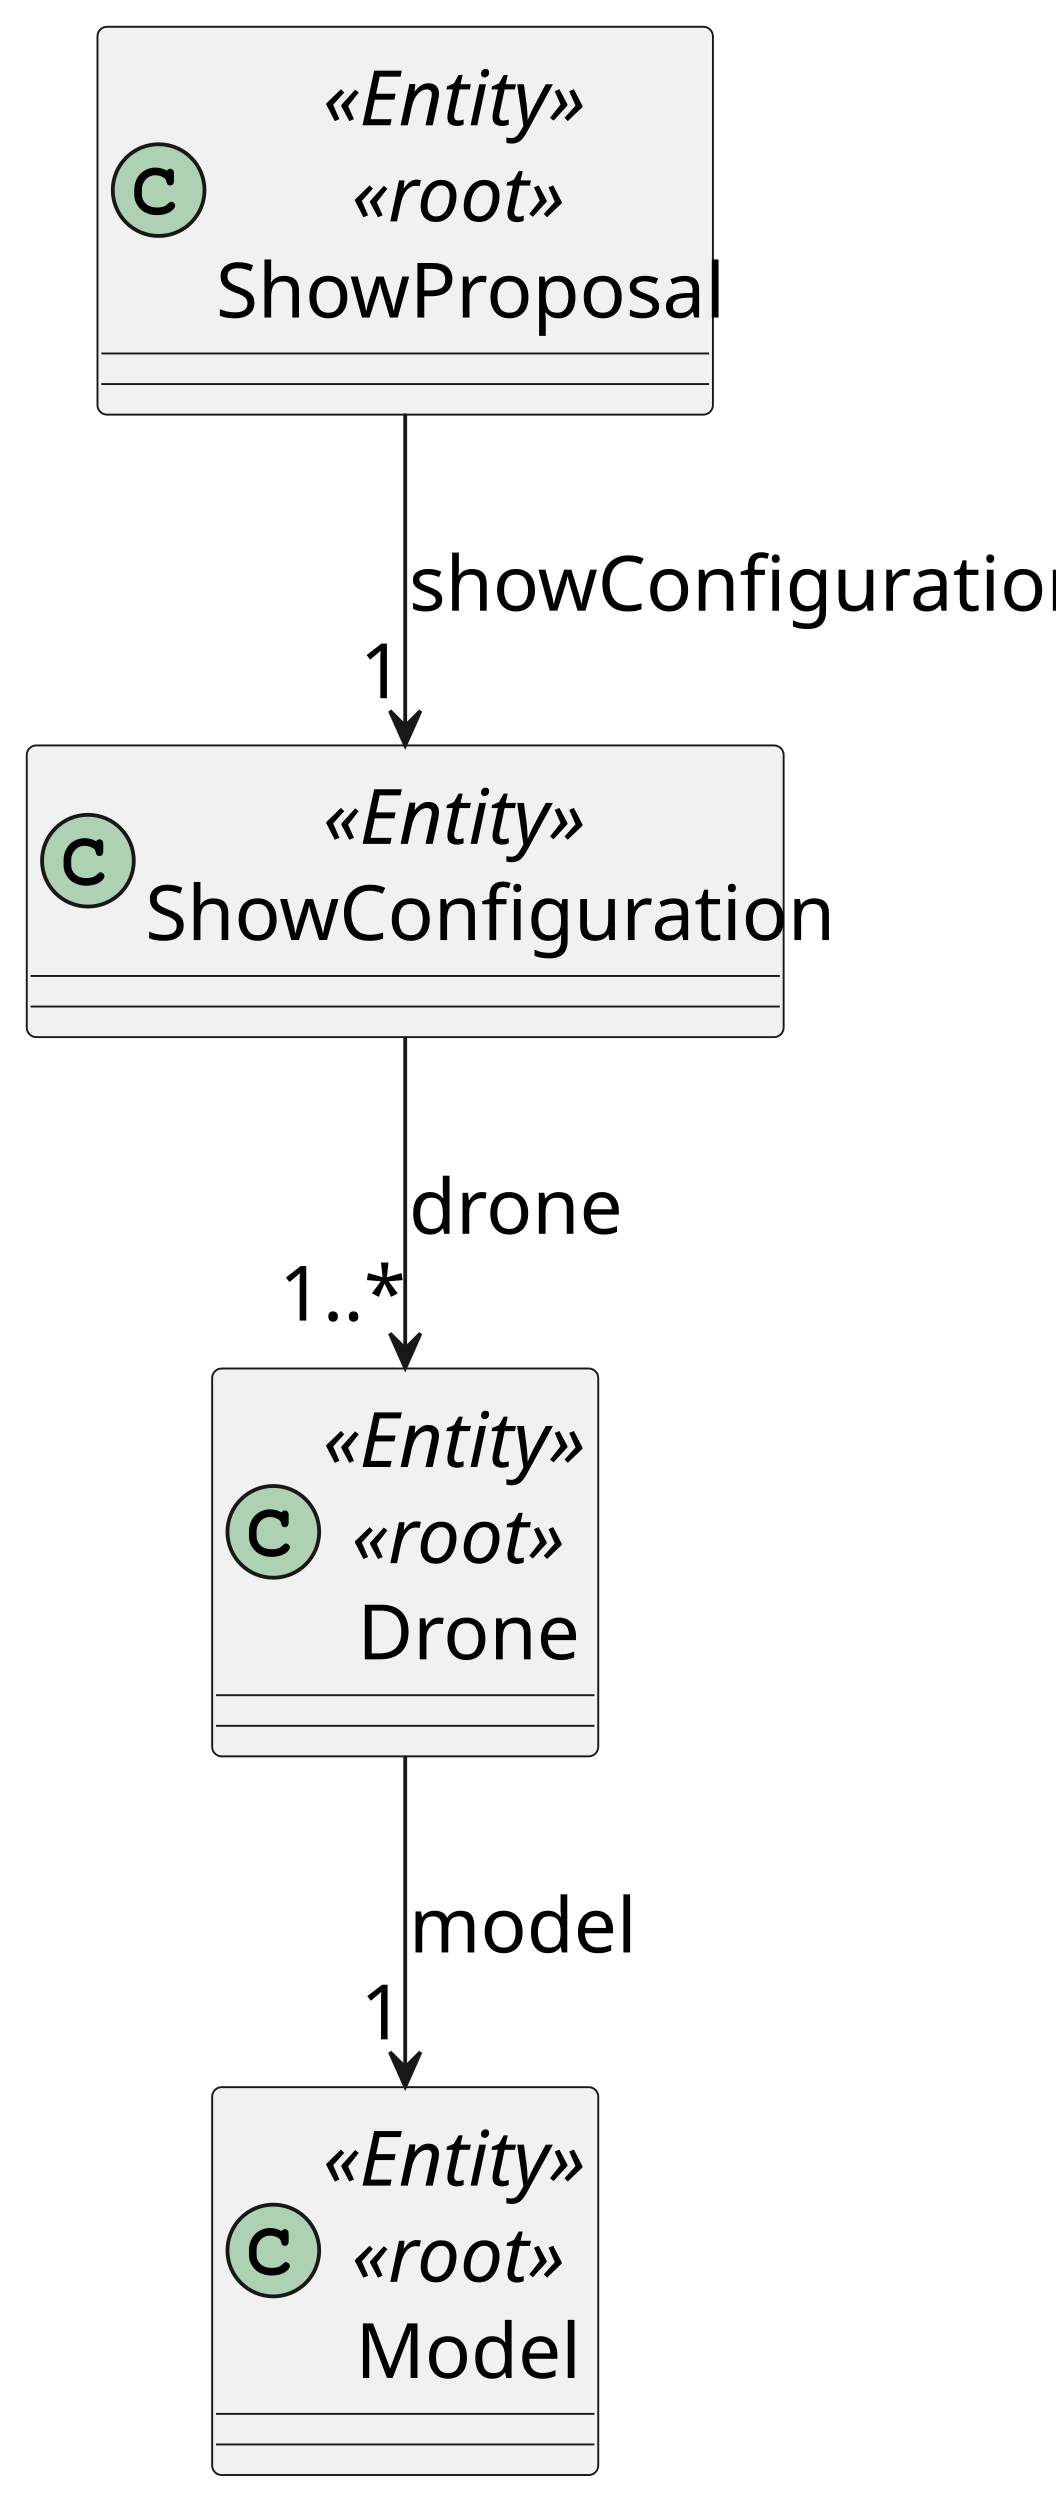
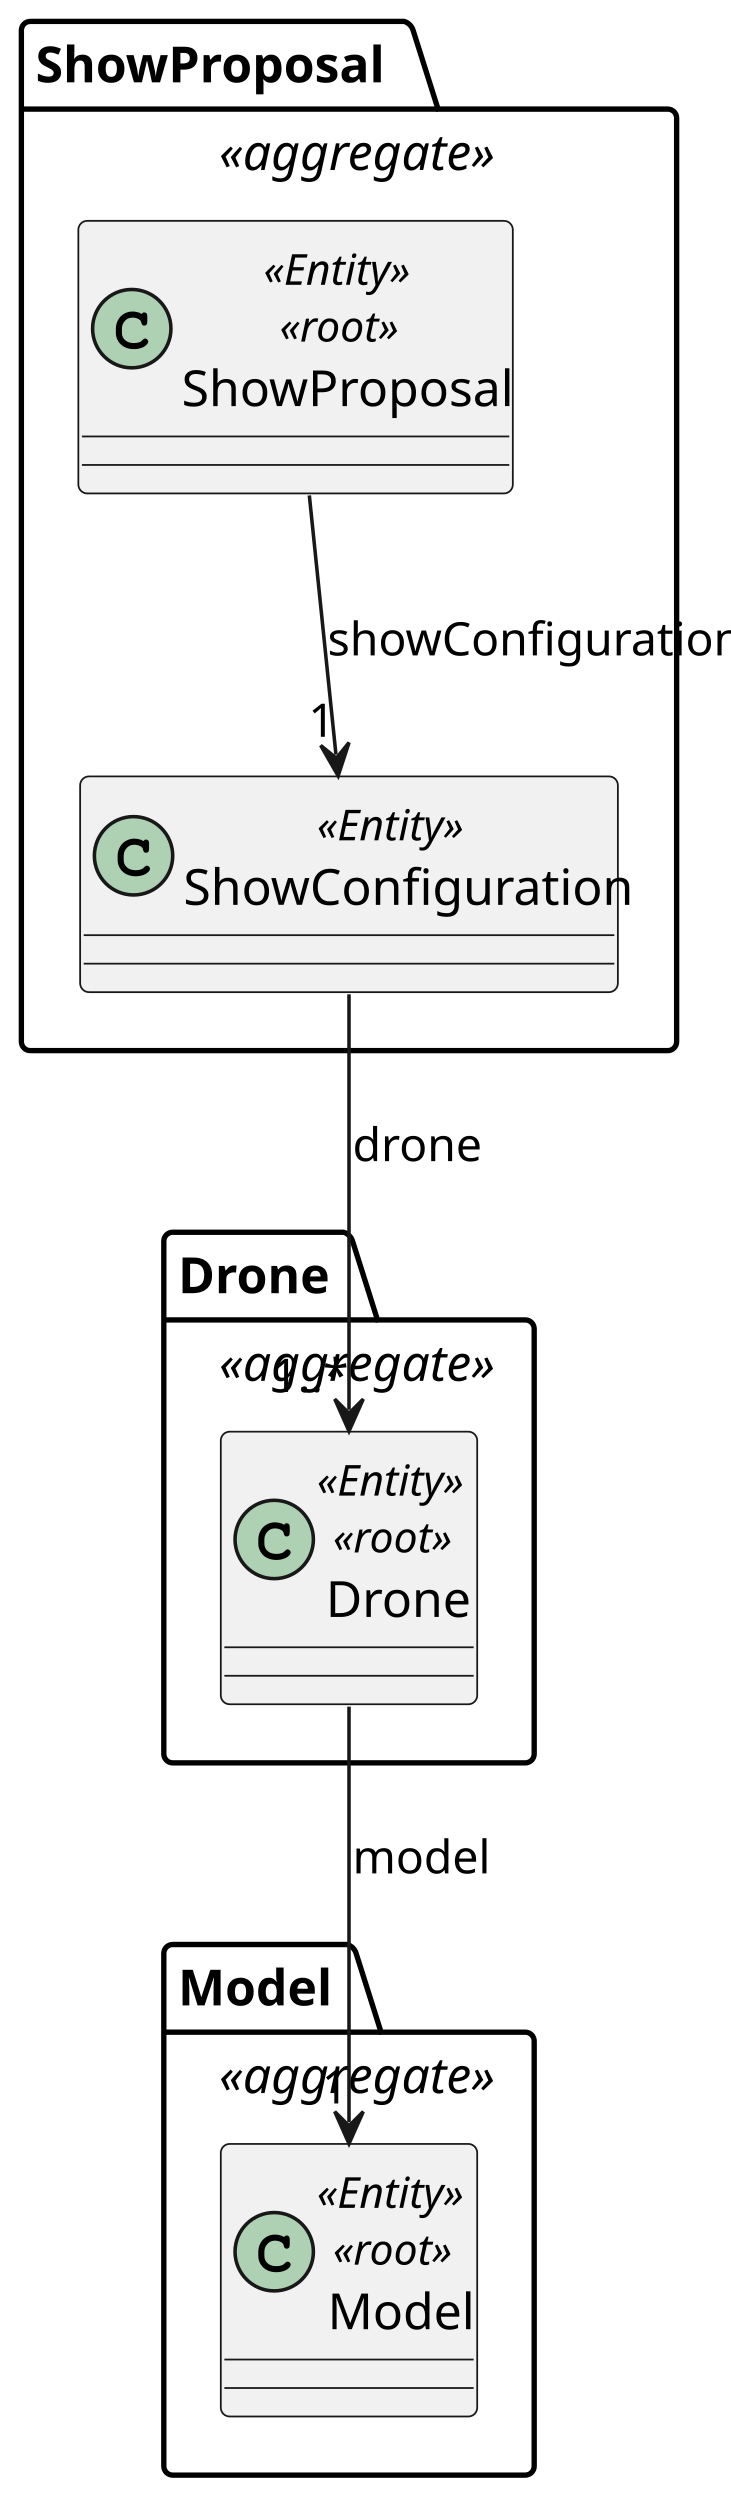
- <svg xmlns="http://www.w3.org/2000/svg" contentStyleType="text/css" height="654px" preserveAspectRatio="none" style="width:276px;height:654px;background:#FFFFFF;" version="1.1" viewBox="0 0 276 654" width="276px" zoomAndPan="magnify">
+ <svg xmlns="http://www.w3.org/2000/svg" contentStyleType="text/css" height="702px" preserveAspectRatio="none" style="width:205px;height:702px;background:#FFFFFF;" version="1.1" viewBox="0 0 205 702" width="205px" zoomAndPan="magnify">
  <defs />
  <g>
+     <g id="cluster_ShowProposal ">
+       <path d="M8.5,6.014 L113.5,6.014 A3.75,3.75 0 0 1 116,8.514 L123,30.635 L187.5,30.635 A2.5,2.5 0 0 1 190,33.135 L190,292.514 A2.5,2.5 0 0 1 187.5,295.014 L8.5,295.014 A2.5,2.5 0 0 1 6,292.514 L6,8.514 A2.5,2.5 0 0 1 8.5,6.014 " fill="none" style="stroke:#000000;stroke-width:1.5;" />
+       <line style="stroke:#000000;stroke-width:1.5;" x1="6" x2="123" y1="30.635" y2="30.635" />
+       <text fill="#000000" font-family="sans-serif" font-size="14" font-weight="bold" lengthAdjust="spacing" textLength="100" x="10" y="23.121">ShowProposal</text>
+       <text fill="#000000" font-family="sans-serif" font-size="14" font-style="italic" lengthAdjust="spacing" textLength="81" x="61.5" y="47.742">«aggregate»</text>
+     </g>
+     <g id="cluster_Drone ">
+       <path d="M48.5,346.014 L96.5,346.014 A3.75,3.75 0 0 1 99,348.514 L106,370.635 L147.5,370.635 A2.5,2.5 0 0 1 150,373.135 L150,492.514 A2.5,2.5 0 0 1 147.5,495.014 L48.5,495.014 A2.5,2.5 0 0 1 46,492.514 L46,348.514 A2.5,2.5 0 0 1 48.5,346.014 " fill="none" style="stroke:#000000;stroke-width:1.5;" />
+       <line style="stroke:#000000;stroke-width:1.5;" x1="46" x2="106" y1="370.635" y2="370.635" />
+       <text fill="#000000" font-family="sans-serif" font-size="14" font-weight="bold" lengthAdjust="spacing" textLength="43" x="50" y="363.121">Drone</text>
+       <text fill="#000000" font-family="sans-serif" font-size="14" font-style="italic" lengthAdjust="spacing" textLength="81" x="61.5" y="387.742">«aggregate»</text>
+     </g>
+     <g id="cluster_Model ">
+       <path d="M48.5,546.014 L97.5,546.014 A3.75,3.75 0 0 1 100,548.514 L107,570.635 L147.5,570.635 A2.5,2.5 0 0 1 150,573.135 L150,692.514 A2.5,2.5 0 0 1 147.5,695.014 L48.5,695.014 A2.5,2.5 0 0 1 46,692.514 L46,548.514 A2.5,2.5 0 0 1 48.5,546.014 " fill="none" style="stroke:#000000;stroke-width:1.5;" />
+       <line style="stroke:#000000;stroke-width:1.5;" x1="46" x2="107" y1="570.635" y2="570.635" />
+       <text fill="#000000" font-family="sans-serif" font-size="14" font-weight="bold" lengthAdjust="spacing" textLength="44" x="50" y="563.121">Model</text>
+       <text fill="#000000" font-family="sans-serif" font-size="14" font-style="italic" lengthAdjust="spacing" textLength="81" x="61.5" y="587.742">«aggregate»</text>
+     </g>
    <g id="elem_ShowProposal">
-       <rect codeLine="5" fill="#F1F1F1" height="101.469" id="ShowProposal" rx="2.5" ry="2.5" style="stroke:#181818;stroke-width:0.5;" width="161" x="25.5" y="7" />
-       <ellipse cx="41.5" cy="49.734" fill="#ADD1B2" rx="12" ry="12" style="stroke:#181818;stroke-width:1.0;" />
-       <path d="M43.641,44.656 Q43.828,44.406 44.047,44.281 Q44.266,44.141 44.516,44.141 Q44.953,44.141 45.234,44.453 Q45.516,44.75 45.516,45.469 L45.516,47.172 Q45.516,47.891 45.234,48.203 Q44.953,48.516 44.516,48.516 Q44.125,48.516 43.875,48.281 Q43.625,48.062 43.516,47.453 Q43.453,47.031 43.234,46.812 Q42.844,46.375 42.125,46.109 Q41.406,45.844 40.688,45.844 Q39.781,45.844 39.031,46.234 Q38.281,46.625 37.703,47.516 Q37.125,48.391 37.125,49.594 L37.125,50.891 Q37.125,52.344 38.172,53.312 Q39.234,54.281 41.094,54.281 Q42.203,54.281 42.984,53.969 Q43.422,53.797 43.938,53.281 Q44.25,52.969 44.422,52.875 Q44.594,52.781 44.828,52.781 Q45.219,52.781 45.516,53.094 Q45.828,53.391 45.828,53.797 Q45.828,54.203 45.422,54.672 Q44.828,55.359 43.891,55.75 Q42.625,56.281 41.109,56.281 Q39.328,56.281 37.906,55.547 Q36.75,54.953 35.938,53.688 Q35.125,52.422 35.125,50.938 L35.125,49.578 Q35.125,48.016 35.844,46.672 Q36.578,45.312 37.859,44.578 Q39.156,43.844 40.609,43.844 Q41.469,43.844 42.219,44.047 Q42.984,44.25 43.641,44.656 Z " fill="#000000" />
-       <text fill="#000000" font-family="sans-serif" font-size="20" font-style="italic" lengthAdjust="spacing" textLength="71" x="84.5" y="32.762">«Entity»</text>
-       <text fill="#000000" font-family="sans-serif" font-size="20" font-style="italic" lengthAdjust="spacing" textLength="56" x="92" y="57.918">«root»</text>
-       <text fill="#000000" font-family="sans-serif" font-size="20" lengthAdjust="spacing" textLength="127" x="56.5" y="83.074">ShowProposal</text>
-       <line style="stroke:#181818;stroke-width:0.5;" x1="26.5" x2="185.5" y1="92.469" y2="92.469" />
-       <line style="stroke:#181818;stroke-width:0.5;" x1="26.5" x2="185.5" y1="100.469" y2="100.469" />
+       <rect codeLine="6" fill="#F1F1F1" height="76.543" id="ShowProposal" rx="2.5" ry="2.5" style="stroke:#181818;stroke-width:0.5;" width="122" x="22" y="62.014" />
+       <ellipse cx="37" cy="92.285" fill="#ADD1B2" rx="11" ry="11" style="stroke:#181818;stroke-width:1.0;" />
+       <path d="M39.766,88.16 Q39.922,87.941 40.109,87.832 Q40.297,87.723 40.516,87.723 Q40.891,87.723 41.125,87.988 Q41.359,88.238 41.359,88.848 L41.359,90.301 Q41.359,90.91 41.125,91.176 Q40.891,91.441 40.516,91.441 Q40.172,91.441 39.969,91.238 Q39.766,91.051 39.656,90.535 Q39.609,90.176 39.422,89.988 Q39.094,89.613 38.484,89.394 Q37.875,89.176 37.25,89.176 Q36.484,89.176 35.844,89.504 Q35.219,89.832 34.719,90.582 Q34.234,91.332 34.234,92.363 L34.234,93.457 Q34.234,94.691 35.125,95.519 Q36.016,96.332 37.609,96.332 Q38.547,96.332 39.203,96.082 Q39.594,95.926 40.016,95.488 Q40.281,95.223 40.422,95.144 Q40.578,95.066 40.781,95.066 Q41.109,95.066 41.359,95.332 Q41.625,95.582 41.625,95.926 Q41.625,96.269 41.281,96.676 Q40.781,97.254 39.984,97.582 Q38.906,98.035 37.609,98.035 Q36.094,98.035 34.891,97.41 Q33.906,96.91 33.219,95.848 Q32.531,94.769 32.531,93.488 L32.531,92.332 Q32.531,91.004 33.141,89.863 Q33.766,88.707 34.859,88.098 Q35.953,87.473 37.188,87.473 Q37.922,87.473 38.562,87.644 Q39.219,87.801 39.766,88.16 Z " fill="#000000" />
+       <text fill="#000000" font-family="sans-serif" font-size="12" font-style="italic" lengthAdjust="spacing" textLength="44" x="74" y="79.963">«Entity»</text>
+       <text fill="#000000" font-family="sans-serif" font-size="12" font-style="italic" lengthAdjust="spacing" textLength="35" x="78.5" y="95.924">«root»</text>
+       <text fill="#000000" font-family="sans-serif" font-size="14" lengthAdjust="spacing" textLength="90" x="51" y="114.043">ShowProposal</text>
+       <line style="stroke:#181818;stroke-width:0.5;" x1="23" x2="143" y1="122.557" y2="122.557" />
+       <line style="stroke:#181818;stroke-width:0.5;" x1="23" x2="143" y1="130.557" y2="130.557" />
    </g>
    <g id="elem_ShowConfiguration">
-       <rect codeLine="8" fill="#F1F1F1" height="76.312" id="ShowConfiguration" rx="2.5" ry="2.5" style="stroke:#181818;stroke-width:0.5;" width="198" x="7" y="195" />
-       <ellipse cx="23" cy="225.156" fill="#ADD1B2" rx="12" ry="12" style="stroke:#181818;stroke-width:1.0;" />
-       <path d="M25.141,220.078 Q25.328,219.828 25.547,219.703 Q25.766,219.562 26.016,219.562 Q26.453,219.562 26.734,219.875 Q27.016,220.172 27.016,220.891 L27.016,222.594 Q27.016,223.312 26.734,223.625 Q26.453,223.938 26.016,223.938 Q25.625,223.938 25.375,223.703 Q25.125,223.484 25.016,222.875 Q24.953,222.453 24.734,222.234 Q24.344,221.797 23.625,221.531 Q22.906,221.266 22.188,221.266 Q21.281,221.266 20.531,221.656 Q19.781,222.047 19.203,222.938 Q18.625,223.812 18.625,225.016 L18.625,226.312 Q18.625,227.766 19.672,228.734 Q20.734,229.703 22.594,229.703 Q23.703,229.703 24.484,229.391 Q24.922,229.219 25.438,228.703 Q25.75,228.391 25.922,228.297 Q26.094,228.203 26.328,228.203 Q26.719,228.203 27.016,228.516 Q27.328,228.812 27.328,229.219 Q27.328,229.625 26.922,230.094 Q26.328,230.781 25.391,231.172 Q24.125,231.703 22.609,231.703 Q20.828,231.703 19.406,230.969 Q18.25,230.375 17.438,229.109 Q16.625,227.844 16.625,226.359 L16.625,225 Q16.625,223.438 17.344,222.094 Q18.078,220.734 19.359,220 Q20.656,219.266 22.109,219.266 Q22.969,219.266 23.719,219.469 Q24.484,219.672 25.141,220.078 Z " fill="#000000" />
-       <text fill="#000000" font-family="sans-serif" font-size="20" font-style="italic" lengthAdjust="spacing" textLength="71" x="84.5" y="220.762">«Entity»</text>
-       <text fill="#000000" font-family="sans-serif" font-size="20" lengthAdjust="spacing" textLength="164" x="38" y="245.918">ShowConfiguration</text>
-       <line style="stroke:#181818;stroke-width:0.5;" x1="8" x2="204" y1="255.312" y2="255.312" />
-       <line style="stroke:#181818;stroke-width:0.5;" x1="8" x2="204" y1="263.312" y2="263.312" />
+       <rect codeLine="9" fill="#F1F1F1" height="60.582" id="ShowConfiguration" rx="2.5" ry="2.5" style="stroke:#181818;stroke-width:0.5;" width="151" x="22.5" y="218.014" />
+       <ellipse cx="37.5" cy="240.305" fill="#ADD1B2" rx="11" ry="11" style="stroke:#181818;stroke-width:1.0;" />
+       <path d="M40.266,236.18 Q40.422,235.961 40.609,235.852 Q40.797,235.742 41.016,235.742 Q41.391,235.742 41.625,236.008 Q41.859,236.258 41.859,236.867 L41.859,238.32 Q41.859,238.93 41.625,239.195 Q41.391,239.461 41.016,239.461 Q40.672,239.461 40.469,239.258 Q40.266,239.07 40.156,238.555 Q40.109,238.195 39.922,238.008 Q39.594,237.633 38.984,237.414 Q38.375,237.195 37.75,237.195 Q36.984,237.195 36.344,237.523 Q35.719,237.852 35.219,238.602 Q34.734,239.352 34.734,240.383 L34.734,241.477 Q34.734,242.711 35.625,243.539 Q36.516,244.352 38.109,244.352 Q39.047,244.352 39.703,244.102 Q40.094,243.945 40.516,243.508 Q40.781,243.242 40.922,243.164 Q41.078,243.086 41.281,243.086 Q41.609,243.086 41.859,243.352 Q42.125,243.602 42.125,243.945 Q42.125,244.289 41.781,244.695 Q41.281,245.273 40.484,245.602 Q39.406,246.055 38.109,246.055 Q36.594,246.055 35.391,245.43 Q34.406,244.93 33.719,243.867 Q33.031,242.789 33.031,241.508 L33.031,240.352 Q33.031,239.023 33.641,237.883 Q34.266,236.727 35.359,236.117 Q36.453,235.492 37.688,235.492 Q38.422,235.492 39.062,235.664 Q39.719,235.82 40.266,236.18 Z " fill="#000000" />
+       <text fill="#000000" font-family="sans-serif" font-size="12" font-style="italic" lengthAdjust="spacing" textLength="44" x="89" y="235.963">«Entity»</text>
+       <text fill="#000000" font-family="sans-serif" font-size="14" lengthAdjust="spacing" textLength="119" x="51.5" y="254.082">ShowConfiguration</text>
+       <line style="stroke:#181818;stroke-width:0.5;" x1="23.5" x2="172.5" y1="262.596" y2="262.596" />
+       <line style="stroke:#181818;stroke-width:0.5;" x1="23.5" x2="172.5" y1="270.596" y2="270.596" />
    </g>
    <g id="elem_Drone">
-       <rect codeLine="11" fill="#F1F1F1" height="101.469" id="Drone" rx="2.5" ry="2.5" style="stroke:#181818;stroke-width:0.5;" width="101" x="55.5" y="358" />
-       <ellipse cx="71.5" cy="400.734" fill="#ADD1B2" rx="12" ry="12" style="stroke:#181818;stroke-width:1.0;" />
-       <path d="M73.641,395.656 Q73.828,395.406 74.047,395.281 Q74.266,395.141 74.516,395.141 Q74.953,395.141 75.234,395.453 Q75.516,395.75 75.516,396.469 L75.516,398.172 Q75.516,398.891 75.234,399.203 Q74.953,399.516 74.516,399.516 Q74.125,399.516 73.875,399.281 Q73.625,399.062 73.516,398.453 Q73.453,398.031 73.234,397.812 Q72.844,397.375 72.125,397.109 Q71.406,396.844 70.688,396.844 Q69.781,396.844 69.031,397.234 Q68.281,397.625 67.703,398.516 Q67.125,399.391 67.125,400.594 L67.125,401.891 Q67.125,403.344 68.172,404.312 Q69.234,405.281 71.094,405.281 Q72.203,405.281 72.984,404.969 Q73.422,404.797 73.938,404.281 Q74.25,403.969 74.422,403.875 Q74.594,403.781 74.828,403.781 Q75.219,403.781 75.516,404.094 Q75.828,404.391 75.828,404.797 Q75.828,405.203 75.422,405.672 Q74.828,406.359 73.891,406.75 Q72.625,407.281 71.109,407.281 Q69.328,407.281 67.906,406.547 Q66.75,405.953 65.938,404.688 Q65.125,403.422 65.125,401.938 L65.125,400.578 Q65.125,399.016 65.844,397.672 Q66.578,396.312 67.859,395.578 Q69.156,394.844 70.609,394.844 Q71.469,394.844 72.219,395.047 Q72.984,395.25 73.641,395.656 Z " fill="#000000" />
-       <text fill="#000000" font-family="sans-serif" font-size="20" font-style="italic" lengthAdjust="spacing" textLength="71" x="84.5" y="383.762">«Entity»</text>
-       <text fill="#000000" font-family="sans-serif" font-size="20" font-style="italic" lengthAdjust="spacing" textLength="56" x="92" y="408.918">«root»</text>
-       <text fill="#000000" font-family="sans-serif" font-size="20" lengthAdjust="spacing" textLength="53" x="93.5" y="434.074">Drone</text>
-       <line style="stroke:#181818;stroke-width:0.5;" x1="56.5" x2="155.5" y1="443.469" y2="443.469" />
-       <line style="stroke:#181818;stroke-width:0.5;" x1="56.5" x2="155.5" y1="451.469" y2="451.469" />
+       <rect codeLine="14" fill="#F1F1F1" height="76.543" id="Drone" rx="2.5" ry="2.5" style="stroke:#181818;stroke-width:0.5;" width="72" x="62" y="402.014" />
+       <ellipse cx="77" cy="432.285" fill="#ADD1B2" rx="11" ry="11" style="stroke:#181818;stroke-width:1.0;" />
+       <path d="M79.766,428.16 Q79.922,427.941 80.109,427.832 Q80.297,427.723 80.516,427.723 Q80.891,427.723 81.125,427.988 Q81.359,428.238 81.359,428.848 L81.359,430.301 Q81.359,430.91 81.125,431.176 Q80.891,431.441 80.516,431.441 Q80.172,431.441 79.969,431.238 Q79.766,431.051 79.656,430.535 Q79.609,430.176 79.422,429.988 Q79.094,429.613 78.484,429.394 Q77.875,429.176 77.25,429.176 Q76.484,429.176 75.844,429.504 Q75.219,429.832 74.719,430.582 Q74.234,431.332 74.234,432.363 L74.234,433.457 Q74.234,434.691 75.125,435.519 Q76.016,436.332 77.609,436.332 Q78.547,436.332 79.203,436.082 Q79.594,435.926 80.016,435.488 Q80.281,435.223 80.422,435.144 Q80.578,435.066 80.781,435.066 Q81.109,435.066 81.359,435.332 Q81.625,435.582 81.625,435.926 Q81.625,436.269 81.281,436.676 Q80.781,437.254 79.984,437.582 Q78.906,438.035 77.609,438.035 Q76.094,438.035 74.891,437.41 Q73.906,436.91 73.219,435.848 Q72.531,434.769 72.531,433.488 L72.531,432.332 Q72.531,431.004 73.141,429.863 Q73.766,428.707 74.859,428.098 Q75.953,427.473 77.188,427.473 Q77.922,427.473 78.562,427.644 Q79.219,427.801 79.766,428.16 Z " fill="#000000" />
+       <text fill="#000000" font-family="sans-serif" font-size="12" font-style="italic" lengthAdjust="spacing" textLength="44" x="89" y="419.963">«Entity»</text>
+       <text fill="#000000" font-family="sans-serif" font-size="12" font-style="italic" lengthAdjust="spacing" textLength="35" x="93.5" y="435.924">«root»</text>
+       <text fill="#000000" font-family="sans-serif" font-size="14" lengthAdjust="spacing" textLength="39" x="91.5" y="454.043">Drone</text>
+       <line style="stroke:#181818;stroke-width:0.5;" x1="63" x2="133" y1="462.557" y2="462.557" />
+       <line style="stroke:#181818;stroke-width:0.5;" x1="63" x2="133" y1="470.557" y2="470.557" />
    </g>
    <g id="elem_Model">
-       <rect codeLine="14" fill="#F1F1F1" height="101.469" id="Model" rx="2.5" ry="2.5" style="stroke:#181818;stroke-width:0.5;" width="101" x="55.5" y="546" />
-       <ellipse cx="71.5" cy="588.734" fill="#ADD1B2" rx="12" ry="12" style="stroke:#181818;stroke-width:1.0;" />
-       <path d="M73.641,583.656 Q73.828,583.406 74.047,583.281 Q74.266,583.141 74.516,583.141 Q74.953,583.141 75.234,583.453 Q75.516,583.75 75.516,584.469 L75.516,586.172 Q75.516,586.891 75.234,587.203 Q74.953,587.516 74.516,587.516 Q74.125,587.516 73.875,587.281 Q73.625,587.062 73.516,586.453 Q73.453,586.031 73.234,585.812 Q72.844,585.375 72.125,585.109 Q71.406,584.844 70.688,584.844 Q69.781,584.844 69.031,585.234 Q68.281,585.625 67.703,586.516 Q67.125,587.391 67.125,588.594 L67.125,589.891 Q67.125,591.344 68.172,592.312 Q69.234,593.281 71.094,593.281 Q72.203,593.281 72.984,592.969 Q73.422,592.797 73.938,592.281 Q74.25,591.969 74.422,591.875 Q74.594,591.781 74.828,591.781 Q75.219,591.781 75.516,592.094 Q75.828,592.391 75.828,592.797 Q75.828,593.203 75.422,593.672 Q74.828,594.359 73.891,594.75 Q72.625,595.281 71.109,595.281 Q69.328,595.281 67.906,594.547 Q66.75,593.953 65.938,592.688 Q65.125,591.422 65.125,589.938 L65.125,588.578 Q65.125,587.016 65.844,585.672 Q66.578,584.312 67.859,583.578 Q69.156,582.844 70.609,582.844 Q71.469,582.844 72.219,583.047 Q72.984,583.25 73.641,583.656 Z " fill="#000000" />
-       <text fill="#000000" font-family="sans-serif" font-size="20" font-style="italic" lengthAdjust="spacing" textLength="71" x="84.5" y="571.762">«Entity»</text>
-       <text fill="#000000" font-family="sans-serif" font-size="20" font-style="italic" lengthAdjust="spacing" textLength="56" x="92" y="596.918">«root»</text>
-       <text fill="#000000" font-family="sans-serif" font-size="20" lengthAdjust="spacing" textLength="54" x="93" y="622.074">Model</text>
-       <line style="stroke:#181818;stroke-width:0.5;" x1="56.5" x2="155.5" y1="631.469" y2="631.469" />
-       <line style="stroke:#181818;stroke-width:0.5;" x1="56.5" x2="155.5" y1="639.469" y2="639.469" />
+       <rect codeLine="19" fill="#F1F1F1" height="76.543" id="Model" rx="2.5" ry="2.5" style="stroke:#181818;stroke-width:0.5;" width="72" x="62" y="602.014" />
+       <ellipse cx="77" cy="632.285" fill="#ADD1B2" rx="11" ry="11" style="stroke:#181818;stroke-width:1.0;" />
+       <path d="M79.766,628.16 Q79.922,627.941 80.109,627.832 Q80.297,627.723 80.516,627.723 Q80.891,627.723 81.125,627.988 Q81.359,628.238 81.359,628.848 L81.359,630.301 Q81.359,630.91 81.125,631.176 Q80.891,631.441 80.516,631.441 Q80.172,631.441 79.969,631.238 Q79.766,631.051 79.656,630.535 Q79.609,630.176 79.422,629.988 Q79.094,629.613 78.484,629.394 Q77.875,629.176 77.25,629.176 Q76.484,629.176 75.844,629.504 Q75.219,629.832 74.719,630.582 Q74.234,631.332 74.234,632.363 L74.234,633.457 Q74.234,634.691 75.125,635.519 Q76.016,636.332 77.609,636.332 Q78.547,636.332 79.203,636.082 Q79.594,635.926 80.016,635.488 Q80.281,635.223 80.422,635.144 Q80.578,635.066 80.781,635.066 Q81.109,635.066 81.359,635.332 Q81.625,635.582 81.625,635.926 Q81.625,636.269 81.281,636.676 Q80.781,637.254 79.984,637.582 Q78.906,638.035 77.609,638.035 Q76.094,638.035 74.891,637.41 Q73.906,636.91 73.219,635.848 Q72.531,634.769 72.531,633.488 L72.531,632.332 Q72.531,631.004 73.141,629.863 Q73.766,628.707 74.859,628.098 Q75.953,627.473 77.188,627.473 Q77.922,627.473 78.562,627.644 Q79.219,627.801 79.766,628.16 Z " fill="#000000" />
+       <text fill="#000000" font-family="sans-serif" font-size="12" font-style="italic" lengthAdjust="spacing" textLength="44" x="89" y="619.963">«Entity»</text>
+       <text fill="#000000" font-family="sans-serif" font-size="12" font-style="italic" lengthAdjust="spacing" textLength="35" x="93.5" y="635.924">«root»</text>
+       <text fill="#000000" font-family="sans-serif" font-size="14" lengthAdjust="spacing" textLength="38" x="92" y="654.043">Model</text>
+       <line style="stroke:#181818;stroke-width:0.5;" x1="63" x2="133" y1="662.557" y2="662.557" />
+       <line style="stroke:#181818;stroke-width:0.5;" x1="63" x2="133" y1="670.557" y2="670.557" />
    </g>
    <g id="link_ShowProposal_ShowConfiguration">
-       <path codeLine="18" d="M106,108.22 C106,134.02 106,165.2 106,189.81 " fill="none" id="ShowProposal-to-ShowConfiguration" style="stroke:#181818;stroke-width:1.0;" />
-       <polygon fill="#181818" points="106,194.96,110,185.96,106,189.96,102,185.96,106,194.96" style="stroke:#181818;stroke-width:1.0;" />
-       <text fill="#000000" font-family="sans-serif" font-size="20" lengthAdjust="spacing" textLength="161" x="107" y="159.762">showConfiguration</text>
-       <text fill="#000000" font-family="sans-serif" font-size="20" lengthAdjust="spacing" textLength="11" x="94.123" y="182.655">1</text>
+       <path codeLine="23" d="M86.86,139.114 C89.38,163.614 92.008,189.165 94.338,211.895 " fill="none" id="ShowProposal-to-ShowConfiguration" style="stroke:#181818;stroke-width:1.0;" />
+       <polygon fill="#181818" points="94.95,217.864,98.011,208.503,94.44,212.89,90.053,209.319,94.95,217.864" style="stroke:#181818;stroke-width:1.0;" />
+       <text fill="#000000" font-family="sans-serif" font-size="13" lengthAdjust="spacing" textLength="105" x="92" y="184.042">showConfiguration</text>
+       <text fill="#000000" font-family="sans-serif" font-size="13" lengthAdjust="spacing" textLength="7" x="86.599" y="206.89">1</text>
    </g>
    <g id="link_Drone_Model">
-       <path codeLine="19" d="M106,459.34 C106,484.46 106,514.98 106,540.75 " fill="none" id="Drone-to-Model" style="stroke:#181818;stroke-width:1.0;" />
-       <polygon fill="#181818" points="106,545.84,110,536.84,106,540.84,102,536.84,106,545.84" style="stroke:#181818;stroke-width:1.0;" />
-       <text fill="#000000" font-family="sans-serif" font-size="20" lengthAdjust="spacing" textLength="53" x="107" y="510.762">model</text>
-       <text fill="#000000" font-family="sans-serif" font-size="20" lengthAdjust="spacing" textLength="11" x="94.295" y="533.489">1</text>
+       <path codeLine="24" d="M98,479.224 C98,514.454 98,560.764 98,595.944 " fill="none" id="Drone-to-Model" style="stroke:#181818;stroke-width:1.0;" />
+       <polygon fill="#181818" points="98,601.944,102,592.944,98,596.944,94,592.944,98,601.944" style="stroke:#181818;stroke-width:1.0;" />
+       <text fill="#000000" font-family="sans-serif" font-size="13" lengthAdjust="spacing" textLength="35" x="99" y="526.042">model</text>
+       <text fill="#000000" font-family="sans-serif" font-size="13" lengthAdjust="spacing" textLength="7" x="90.377" y="590.654">1</text>
    </g>
    <g id="link_ShowConfiguration_Drone">
-       <path codeLine="20" d="M106,271.22 C106,294.93 106,326.06 106,352.59 " fill="none" id="ShowConfiguration-to-Drone" style="stroke:#181818;stroke-width:1.0;" />
-       <polygon fill="#181818" points="106,357.83,110,348.83,106,352.83,102,348.83,106,357.83" style="stroke:#181818;stroke-width:1.0;" />
-       <text fill="#000000" font-family="sans-serif" font-size="20" lengthAdjust="spacing" textLength="50" x="107" y="322.762">drone</text>
-       <text fill="#000000" font-family="sans-serif" font-size="20" lengthAdjust="spacing" textLength="31" x="73.014" y="345.478">1..*</text>
+       <path codeLine="25" d="M98,279.204 C98,312.284 98,359.854 98,395.864 " fill="none" id="ShowConfiguration-to-Drone" style="stroke:#181818;stroke-width:1.0;" />
+       <polygon fill="#181818" points="98,401.864,102,392.864,98,396.864,94,392.864,98,401.864" style="stroke:#181818;stroke-width:1.0;" />
+       <text fill="#000000" font-family="sans-serif" font-size="13" lengthAdjust="spacing" textLength="32" x="99" y="326.042">drone</text>
+       <text fill="#000000" font-family="sans-serif" font-size="13" lengthAdjust="spacing" textLength="20" x="76.281" y="390.852">1..*</text>
    </g>
  </g>
</svg>
